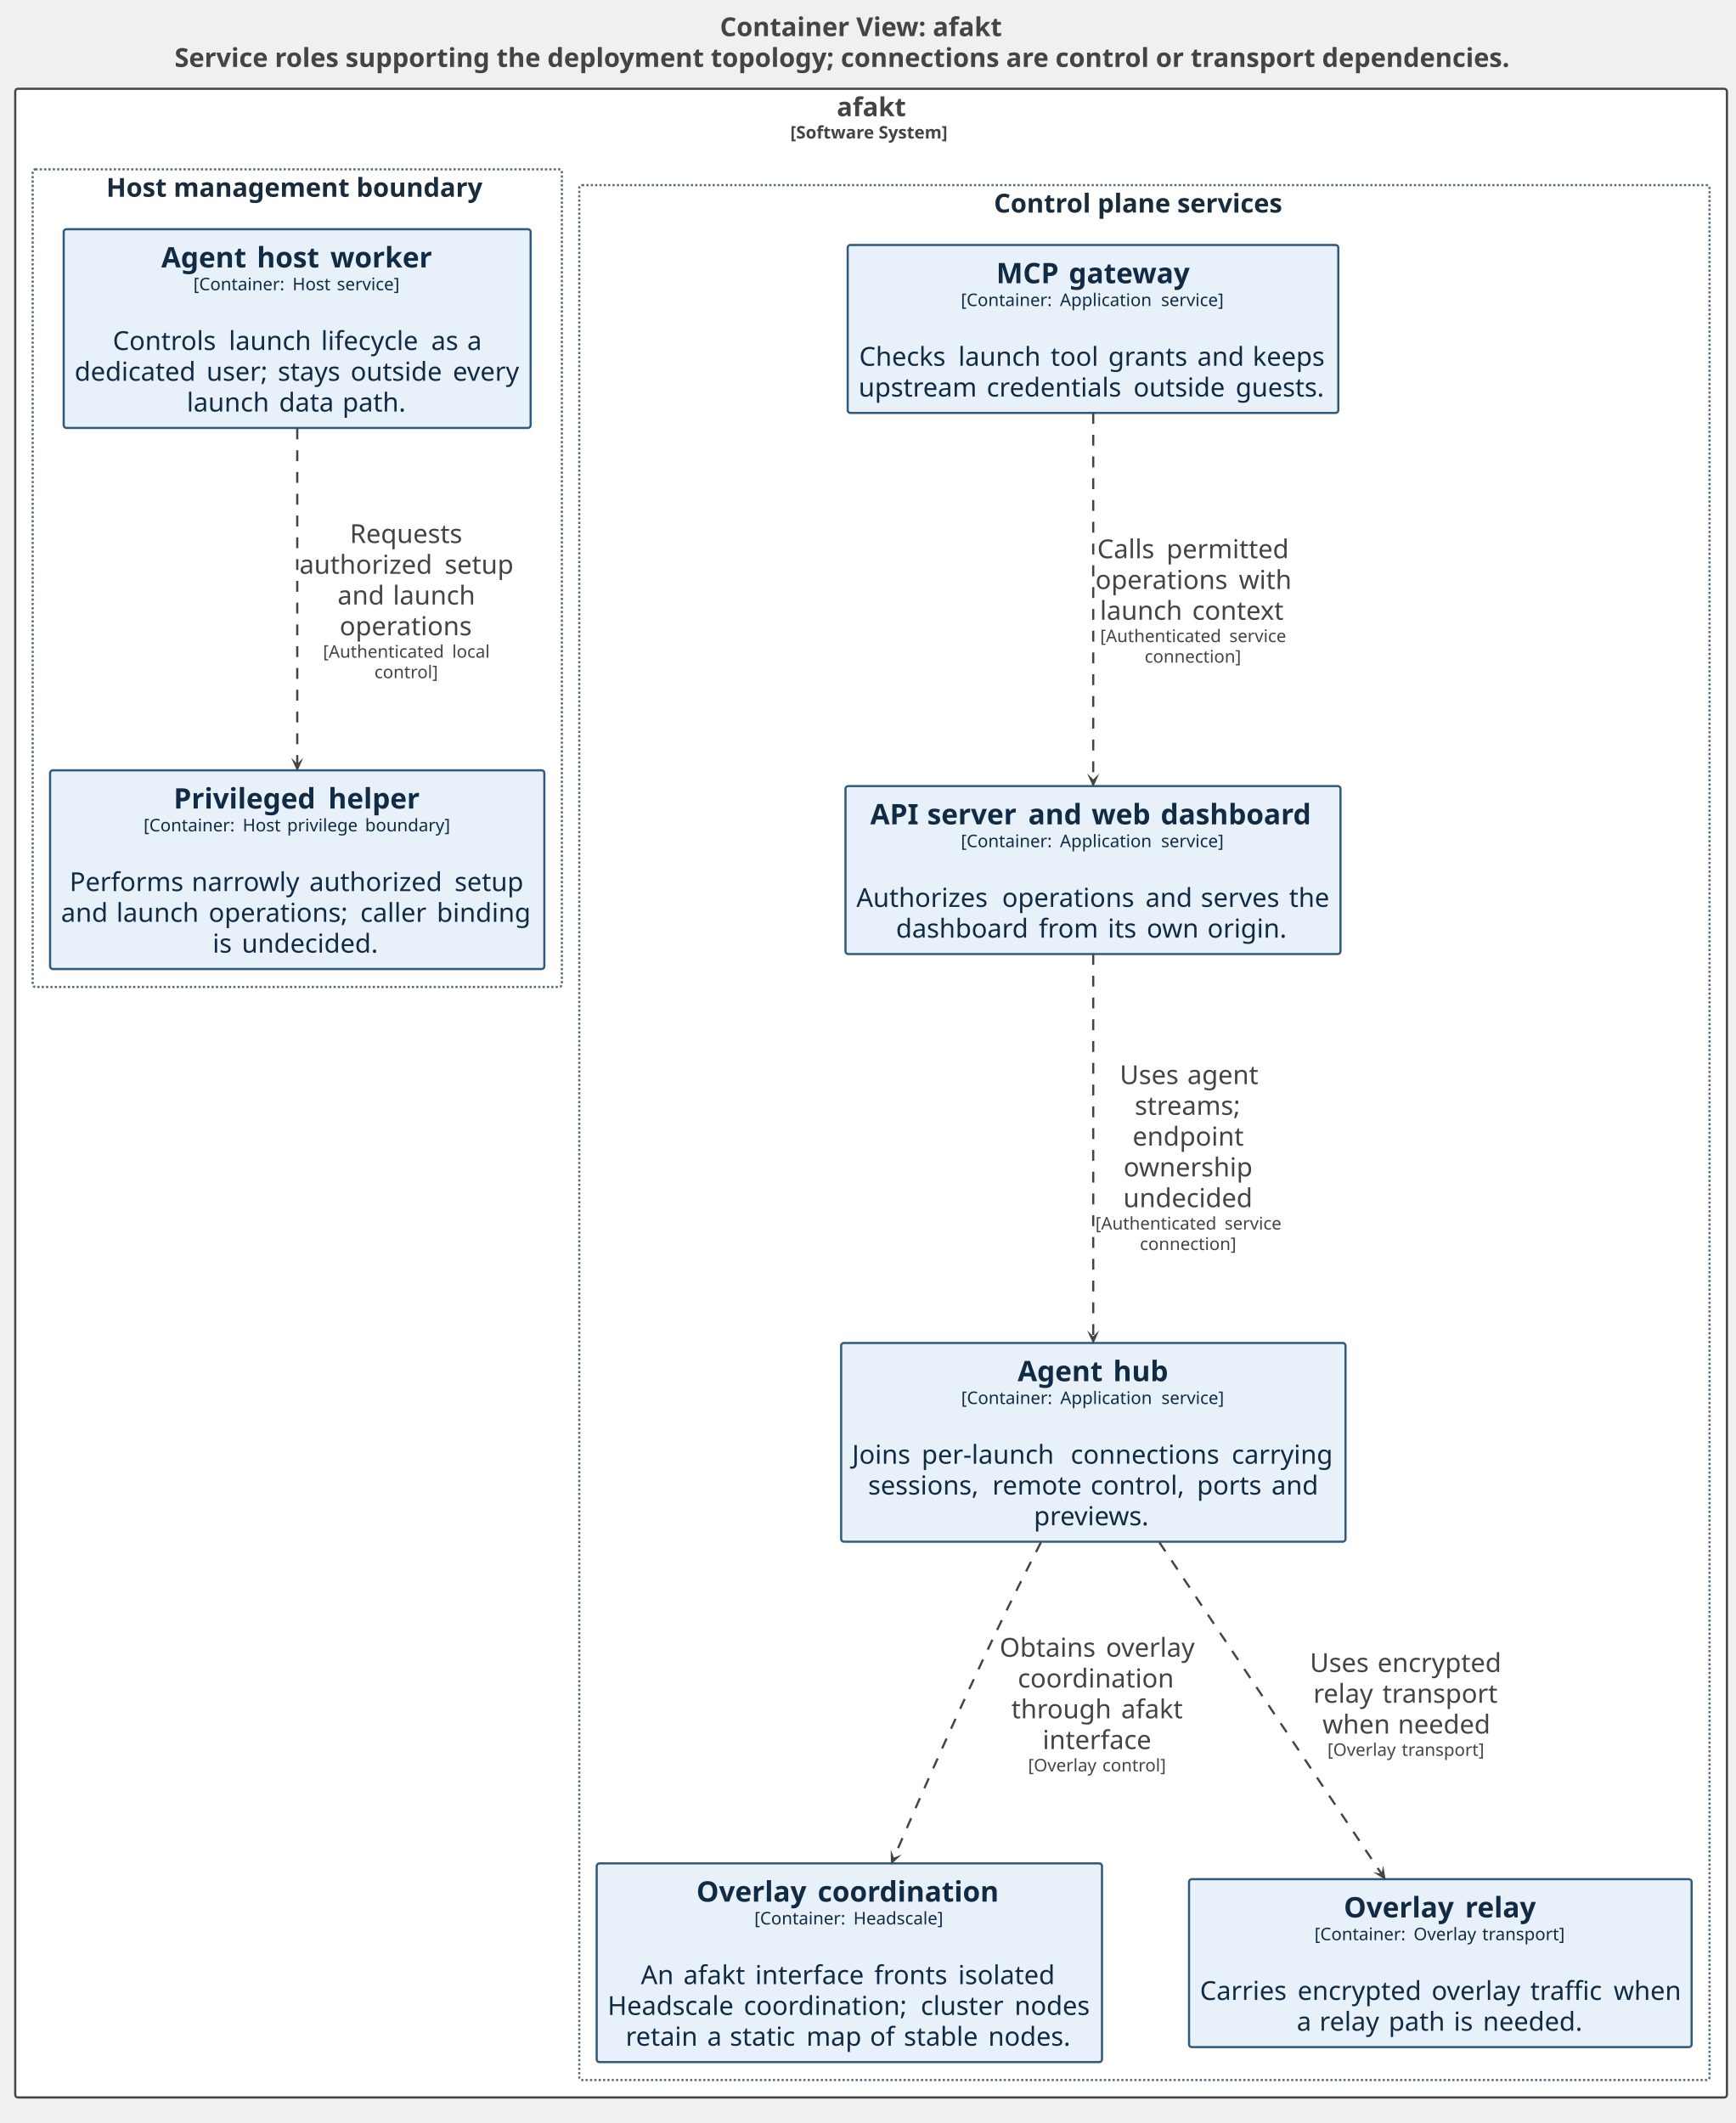
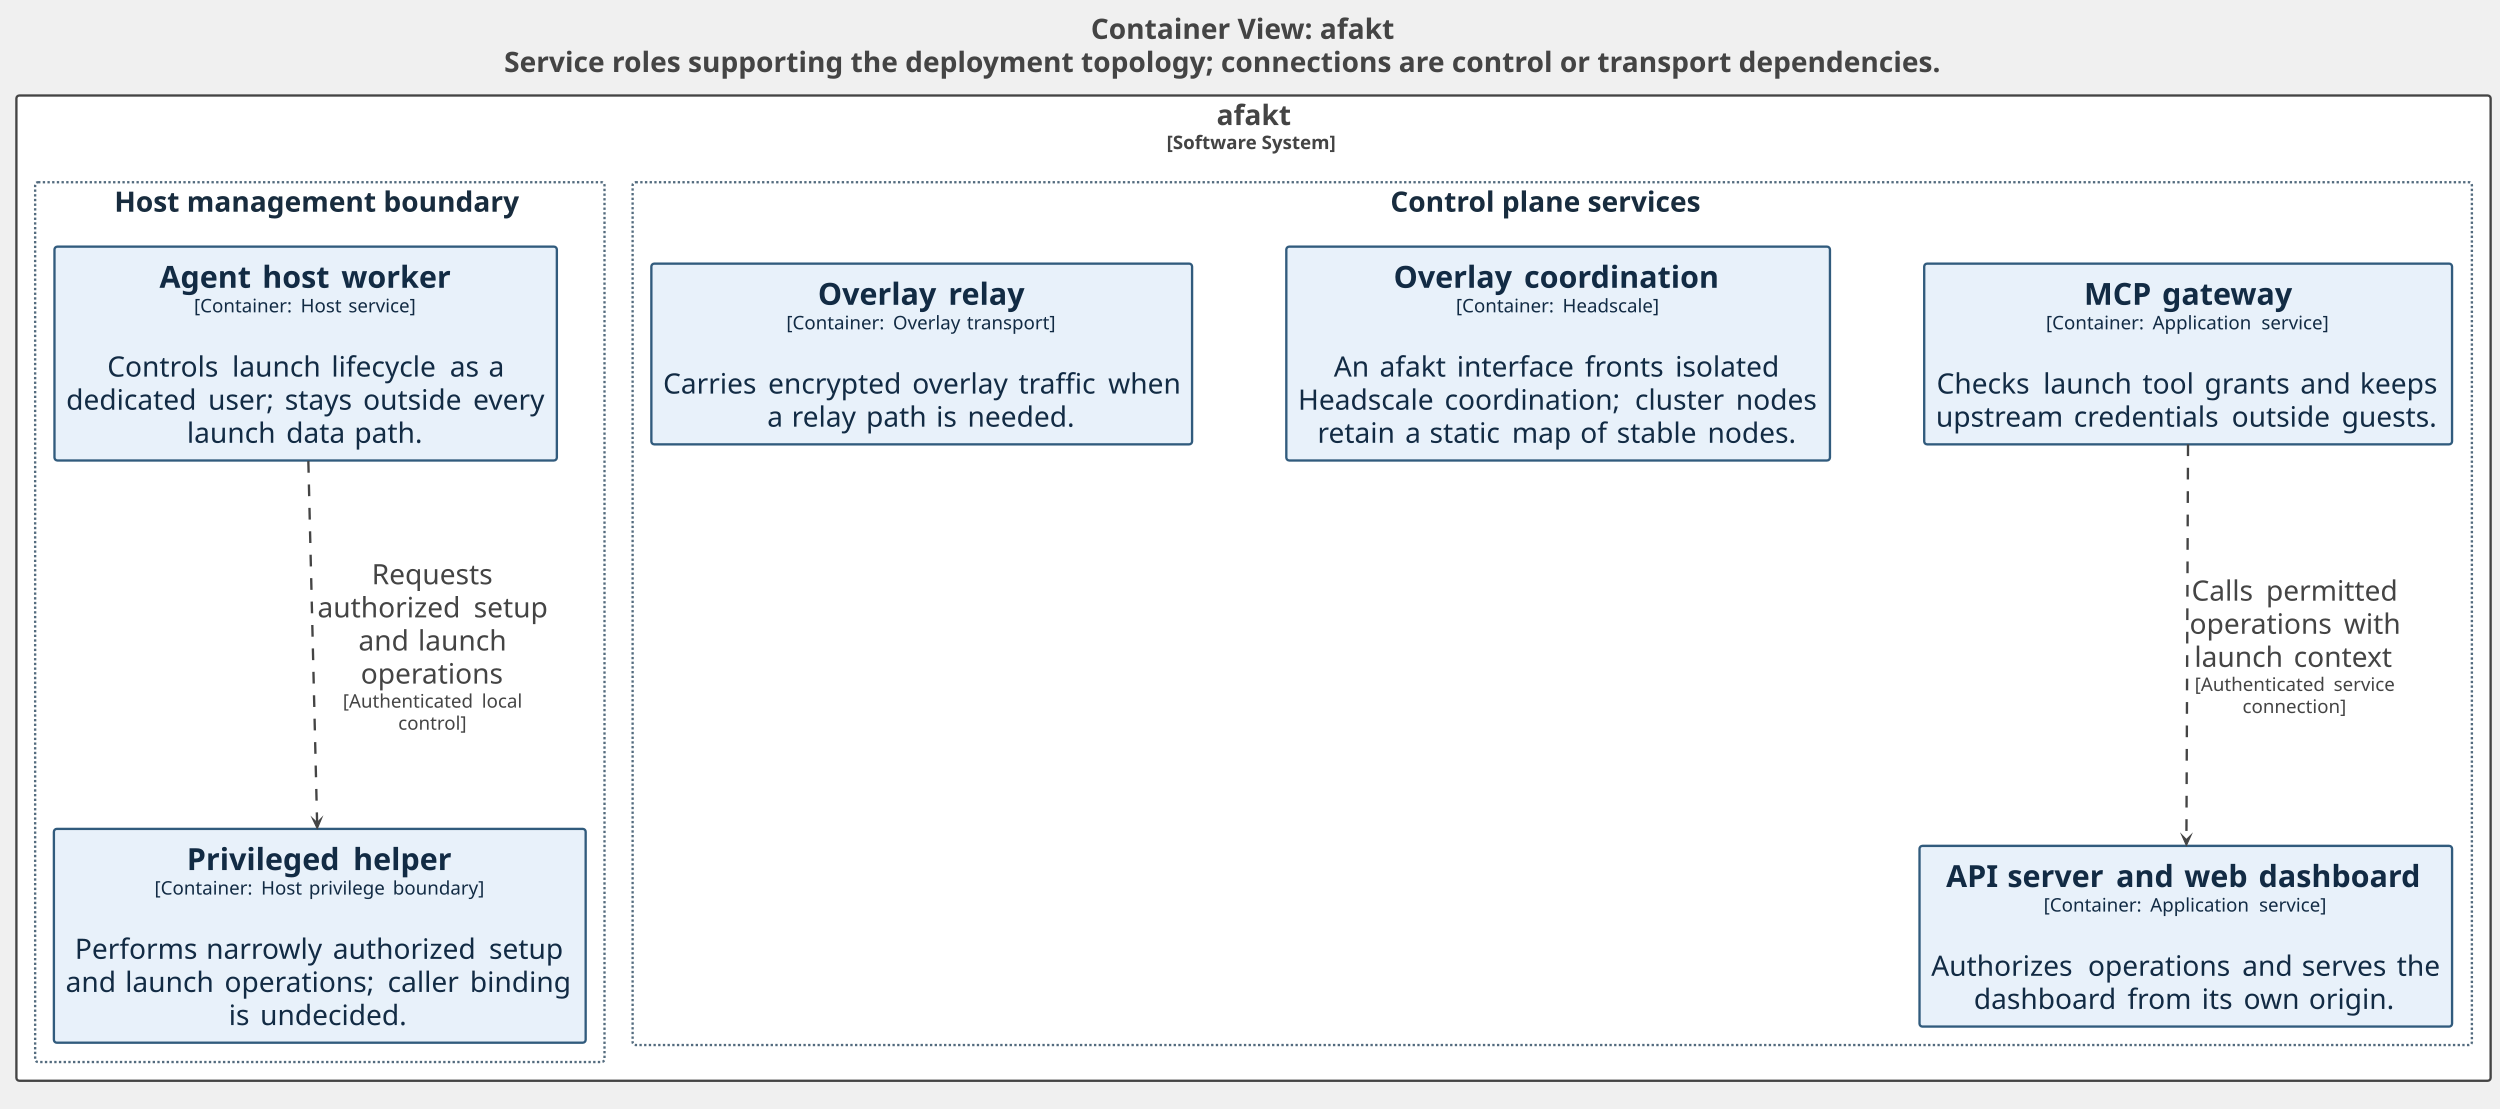
- <svg xmlns="http://www.w3.org/2000/svg" version="1.1" data-diagram-type="DESCRIPTION" style="width:1594px;height:1950px;background:#FFFFFF;" width="1594px" height="1950px" viewBox="0 0 1594 1950" zoomAndPan="magnify" preserveAspectRatio="none" contentStyleType="text/css">
+ <svg xmlns="http://www.w3.org/2000/svg" version="1.1" data-diagram-type="DESCRIPTION" style="width:2134px;height:946px;background:#FFFFFF;" width="2134px" height="946px" viewBox="0 0 2134 946" zoomAndPan="magnify" preserveAspectRatio="none" contentStyleType="text/css">
  <defs />
  <g font-family="sans-serif" lengthAdjust="spacing">
    <g class="title" data-source-line="1">
-       <text x="661.131" y="33.203" fill="#444" font-size="24" textLength="264.738" font-weight="700">Container View: afakt</text>
-       <text x="160.301" y="61.469" fill="#444" font-size="24" textLength="1266.398" font-weight="700">Service roles supporting the deployment topology; connections are control or transport dependencies.</text>
+       <text x="931.131" y="33.203" fill="#444" font-size="24" textLength="264.738" font-weight="700">Container View: afakt</text>
+       <text x="430.301" y="61.469" fill="#444" font-size="24" textLength="1266.398" font-weight="700">Service roles supporting the deployment topology; connections are control or transport dependencies.</text>
    </g>
    <g class="cluster" data-qualified-name="afakt.n.size.16..Software System...size." id="ent0001" data-source-line="75">
-       <rect x="14" y="81.531" width="1572" height="1845" fill="#FFF" style="stroke:#444;stroke-width:2;" rx="2.5" ry="2.5" />
-       <text x="768.459" y="106.734" fill="#444" font-size="24" textLength="63.082" font-weight="700">afakt</text>
-       <text x="725.82" y="127.266" fill="#444" font-size="16" textLength="148.359" font-weight="700">[Software System]</text>
+       <rect x="14" y="81.531" width="2112" height="841" fill="#FFF" style="stroke:#444;stroke-width:2;" rx="2.5" ry="2.5" />
+       <text x="1038.459" y="106.734" fill="#444" font-size="24" textLength="63.082" font-weight="700">afakt</text>
+       <text x="995.82" y="127.266" fill="#444" font-size="16" textLength="148.359" font-weight="700">[Software System]</text>
    </g>
    <g class="cluster" data-qualified-name="afakt.n.size.16..Software System...size..group1" id="ent0002" data-source-line="76">
-       <rect x="532" y="170.031" width="1038" height="1740.5" fill="#FFF" style="stroke:#536B7E;stroke-width:2;stroke-dasharray:2,2;" rx="2.5" ry="2.5" />
-       <text x="912.795" y="195.234" fill="#182C3E" font-size="24" textLength="276.41" font-weight="700">Control plane services</text>
-     </g>
-     <g class="cluster" data-qualified-name="afakt.n.size.16..Software System...size..group2" id="ent0008" data-source-line="84">
+       <rect x="540" y="155.531" width="1570" height="736.5" fill="#FFF" style="stroke:#536B7E;stroke-width:2;stroke-dasharray:2,2;" rx="2.5" ry="2.5" />
+       <text x="1186.795" y="180.734" fill="#182C3E" font-size="24" textLength="276.41" font-weight="700">Control plane services</text>
+     </g>
+     <g class="cluster" data-qualified-name="afakt.n.size.16..Software System...size..group2" id="ent0007" data-source-line="83">
      <rect x="30" y="155.531" width="486" height="751" fill="#FFF" style="stroke:#536B7E;stroke-width:2;stroke-dasharray:2,2;" rx="2.5" ry="2.5" />
      <text x="97.594" y="180.734" fill="#182C3E" font-size="24" textLength="350.813" font-weight="700">Host management boundary</text>
    </g>
-     <g class="entity" data-qualified-name="afakt.n.size.16..Software System...size..group1.afakt.Agenthub" id="ent0003" data-source-line="77">
-       <rect x="772.5" y="1233.531" width="463.203" height="182.527" fill="#E8F1FA" style="stroke:#315B7D;stroke-width:2;" rx="2.5" ry="2.5" />
-       <text x="934.557" y="1268.668" fill="#122B44" font-size="26" textLength="79.143" font-weight="700">Agent</text>
-       <text x="1013.699" y="1268.668" fill="#122B44" font-size="26" font-weight="700"> </text>
-       <text x="1022.269" y="1268.668" fill="#122B44" font-size="26" textLength="51.378" font-weight="700">hub</text>
-       <text x="882.742" y="1289.621" fill="#122B44" font-size="16" textLength="85.93">[Container:</text>
-       <text x="968.672" y="1289.621" fill="#122B44" font-size="16"> </text>
-       <text x="973.734" y="1289.621" fill="#122B44" font-size="16" textLength="87.828">Application</text>
-       <text x="1061.563" y="1289.621" fill="#122B44" font-size="16"> </text>
-       <text x="1066.625" y="1289.621" fill="#122B44" font-size="16" textLength="58.836">service]</text>
-       <text x="1000.305" y="1316.199" fill="#122B44" font-size="24"> </text>
-       <text x="782.5" y="1344.465" fill="#122B44" font-size="24" textLength="56.273">Joins</text>
-       <text x="838.773" y="1344.465" fill="#122B44" font-size="24"> </text>
-       <text x="846.367" y="1344.465" fill="#122B44" font-size="24" textLength="129.352">per-launch</text>
-       <text x="975.719" y="1344.465" fill="#122B44" font-size="24"> </text>
-       <text x="983.313" y="1344.465" fill="#122B44" font-size="24" textLength="140.273">connections</text>
-       <text x="1123.586" y="1344.465" fill="#122B44" font-size="24"> </text>
-       <text x="1131.18" y="1344.465" fill="#122B44" font-size="24" textLength="94.523">carrying</text>
-       <text x="797.266" y="1372.73" fill="#122B44" font-size="24" textLength="106.477">sessions,</text>
-       <text x="903.742" y="1372.73" fill="#122B44" font-size="24"> </text>
-       <text x="911.336" y="1372.73" fill="#122B44" font-size="24" textLength="82.688">remote</text>
-       <text x="994.023" y="1372.73" fill="#122B44" font-size="24"> </text>
-       <text x="1001.617" y="1372.73" fill="#122B44" font-size="24" textLength="90">control,</text>
-       <text x="1091.617" y="1372.73" fill="#122B44" font-size="24"> </text>
-       <text x="1099.211" y="1372.73" fill="#122B44" font-size="24" textLength="60.879">ports</text>
-       <text x="1160.09" y="1372.73" fill="#122B44" font-size="24"> </text>
-       <text x="1167.684" y="1372.73" fill="#122B44" font-size="24" textLength="43.254">and</text>
-       <text x="949.428" y="1400.996" fill="#122B44" font-size="24" textLength="109.348">previews.</text>
-     </g>
-     <g class="entity" data-qualified-name="afakt.n.size.16..Software System...size..group1.afakt.APIserverandwebdashboard" id="ent0004" data-source-line="78">
-       <rect x="776.5" y="722.031" width="454.59" height="154.262" fill="#E8F1FA" style="stroke:#315B7D;stroke-width:2;" rx="2.5" ry="2.5" />
-       <text x="799.216" y="757.168" fill="#122B44" font-size="26" textLength="43.71" font-weight="700">API</text>
-       <text x="842.926" y="757.168" fill="#122B44" font-size="26" font-weight="700"> </text>
-       <text x="851.496" y="757.168" fill="#122B44" font-size="26" textLength="84.233" font-weight="700">server</text>
-       <text x="935.729" y="757.168" fill="#122B44" font-size="26" font-weight="700"> </text>
-       <text x="944.298" y="757.168" fill="#122B44" font-size="26" textLength="49.588" font-weight="700">and</text>
-       <text x="993.886" y="757.168" fill="#122B44" font-size="26" font-weight="700"> </text>
-       <text x="1002.456" y="757.168" fill="#122B44" font-size="26" textLength="54.895" font-weight="700">web</text>
-       <text x="1057.35" y="757.168" fill="#122B44" font-size="26" font-weight="700"> </text>
-       <text x="1065.919" y="757.168" fill="#122B44" font-size="26" textLength="142.454" font-weight="700">dashboard</text>
-       <text x="882.436" y="778.121" fill="#122B44" font-size="16" textLength="85.93">[Container:</text>
-       <text x="968.365" y="778.121" fill="#122B44" font-size="16"> </text>
-       <text x="973.428" y="778.121" fill="#122B44" font-size="16" textLength="87.828">Application</text>
-       <text x="1061.256" y="778.121" fill="#122B44" font-size="16"> </text>
-       <text x="1066.318" y="778.121" fill="#122B44" font-size="16" textLength="58.836">service]</text>
-       <text x="999.998" y="804.699" fill="#122B44" font-size="24"> </text>
-       <text x="786.5" y="832.965" fill="#122B44" font-size="24" textLength="126.188">Authorizes</text>
-       <text x="912.688" y="832.965" fill="#122B44" font-size="24"> </text>
-       <text x="920.281" y="832.965" fill="#122B44" font-size="24" textLength="124.078">operations</text>
-       <text x="1044.359" y="832.965" fill="#122B44" font-size="24"> </text>
-       <text x="1051.953" y="832.965" fill="#122B44" font-size="24" textLength="43.254">and</text>
-       <text x="1095.207" y="832.965" fill="#122B44" font-size="24"> </text>
-       <text x="1102.801" y="832.965" fill="#122B44" font-size="24" textLength="73.453">serves</text>
-       <text x="1176.254" y="832.965" fill="#122B44" font-size="24"> </text>
-       <text x="1183.848" y="832.965" fill="#122B44" font-size="24" textLength="37.242">the</text>
-       <text x="822.869" y="861.23" fill="#122B44" font-size="24" textLength="123.516">dashboard</text>
-       <text x="946.385" y="861.23" fill="#122B44" font-size="24"> </text>
-       <text x="953.979" y="861.23" fill="#122B44" font-size="24" textLength="55.793">from</text>
-       <text x="1009.771" y="861.23" fill="#122B44" font-size="24"> </text>
-       <text x="1017.365" y="861.23" fill="#122B44" font-size="24" textLength="28.148">its</text>
-       <text x="1045.514" y="861.23" fill="#122B44" font-size="24"> </text>
-       <text x="1053.107" y="861.23" fill="#122B44" font-size="24" textLength="48.129">own</text>
-       <text x="1101.236" y="861.23" fill="#122B44" font-size="24"> </text>
-       <text x="1108.83" y="861.23" fill="#122B44" font-size="24" textLength="75.891">origin.</text>
-     </g>
-     <g class="entity" data-qualified-name="afakt.n.size.16..Software System...size..group1.afakt.MCPgateway" id="ent0005" data-source-line="79">
-       <rect x="778.5" y="225.031" width="450.57" height="154.262" fill="#E8F1FA" style="stroke:#315B7D;stroke-width:2;" rx="2.5" ry="2.5" />
-       <text x="914.924" y="260.168" fill="#122B44" font-size="26" textLength="58.068" font-weight="700">MCP</text>
-       <text x="972.993" y="260.168" fill="#122B44" font-size="26" font-weight="700"> </text>
-       <text x="981.562" y="260.168" fill="#122B44" font-size="26" textLength="111.084" font-weight="700">gateway</text>
-       <text x="882.426" y="281.121" fill="#122B44" font-size="16" textLength="85.93">[Container:</text>
-       <text x="968.355" y="281.121" fill="#122B44" font-size="16"> </text>
-       <text x="973.418" y="281.121" fill="#122B44" font-size="16" textLength="87.828">Application</text>
-       <text x="1061.246" y="281.121" fill="#122B44" font-size="16"> </text>
-       <text x="1066.309" y="281.121" fill="#122B44" font-size="16" textLength="58.836">service]</text>
-       <text x="999.988" y="307.699" fill="#122B44" font-size="24"> </text>
-       <text x="789.051" y="335.965" fill="#122B44" font-size="24" textLength="83.426">Checks</text>
-       <text x="872.477" y="335.965" fill="#122B44" font-size="24"> </text>
-       <text x="880.07" y="335.965" fill="#122B44" font-size="24" textLength="77.168">launch</text>
-       <text x="957.238" y="335.965" fill="#122B44" font-size="24"> </text>
-       <text x="964.832" y="335.965" fill="#122B44" font-size="24" textLength="45.398">tool</text>
-       <text x="1010.23" y="335.965" fill="#122B44" font-size="24"> </text>
-       <text x="1017.824" y="335.965" fill="#122B44" font-size="24" textLength="74.145">grants</text>
-       <text x="1091.969" y="335.965" fill="#122B44" font-size="24"> </text>
-       <text x="1099.563" y="335.965" fill="#122B44" font-size="24" textLength="43.254">and</text>
-       <text x="1142.816" y="335.965" fill="#122B44" font-size="24"> </text>
-       <text x="1150.41" y="335.965" fill="#122B44" font-size="24" textLength="68.109">keeps</text>
-       <text x="788.5" y="364.23" fill="#122B44" font-size="24" textLength="110.063">upstream</text>
-       <text x="898.563" y="364.23" fill="#122B44" font-size="24"> </text>
-       <text x="906.156" y="364.23" fill="#122B44" font-size="24" textLength="127.195">credentials</text>
-       <text x="1033.352" y="364.23" fill="#122B44" font-size="24"> </text>
-       <text x="1040.945" y="364.23" fill="#122B44" font-size="24" textLength="86.262">outside</text>
-       <text x="1127.207" y="364.23" fill="#122B44" font-size="24"> </text>
-       <text x="1134.801" y="364.23" fill="#122B44" font-size="24" textLength="84.27">guests.</text>
-     </g>
-     <g class="entity" data-qualified-name="afakt.n.size.16..Software System...size..group1.afakt.Overlaycoordination" id="ent0006" data-source-line="80">
-       <rect x="548" y="1711.531" width="464.047" height="182.527" fill="#E8F1FA" style="stroke:#315B7D;stroke-width:2;" rx="2.5" ry="2.5" />
-       <text x="639.556" y="1746.668" fill="#122B44" font-size="26" textLength="102.781" font-weight="700">Overlay</text>
-       <text x="742.337" y="1746.668" fill="#122B44" font-size="26" font-weight="700"> </text>
-       <text x="750.907" y="1746.668" fill="#122B44" font-size="26" textLength="169.584" font-weight="700">coordination</text>
-       <text x="692.773" y="1767.621" fill="#122B44" font-size="16" textLength="85.93">[Container:</text>
-       <text x="778.703" y="1767.621" fill="#122B44" font-size="16"> </text>
-       <text x="783.766" y="1767.621" fill="#122B44" font-size="16" textLength="83.508">Headscale]</text>
-       <text x="776.227" y="1794.199" fill="#122B44" font-size="24"> </text>
-       <text x="588.545" y="1822.465" fill="#122B44" font-size="24" textLength="31.453">An</text>
-       <text x="619.998" y="1822.465" fill="#122B44" font-size="24"> </text>
-       <text x="627.592" y="1822.465" fill="#122B44" font-size="24" textLength="58.336">afakt</text>
-       <text x="685.928" y="1822.465" fill="#122B44" font-size="24"> </text>
-       <text x="693.521" y="1822.465" fill="#122B44" font-size="24" textLength="101.742">interface</text>
-       <text x="795.264" y="1822.465" fill="#122B44" font-size="24"> </text>
-       <text x="802.857" y="1822.465" fill="#122B44" font-size="24" textLength="69.492">fronts</text>
-       <text x="872.35" y="1822.465" fill="#122B44" font-size="24"> </text>
-       <text x="879.943" y="1822.465" fill="#122B44" font-size="24" textLength="91.559">isolated</text>
-       <text x="558" y="1850.73" fill="#122B44" font-size="24" textLength="117.457">Headscale</text>
-       <text x="675.457" y="1850.73" fill="#122B44" font-size="24"> </text>
-       <text x="683.051" y="1850.73" fill="#122B44" font-size="24" textLength="154.934">coordination;</text>
-       <text x="837.984" y="1850.73" fill="#122B44" font-size="24"> </text>
-       <text x="845.578" y="1850.73" fill="#122B44" font-size="24" textLength="78.527">cluster</text>
-       <text x="924.105" y="1850.73" fill="#122B44" font-size="24"> </text>
-       <text x="931.699" y="1850.73" fill="#122B44" font-size="24" textLength="70.348">nodes</text>
-       <text x="574.576" y="1878.996" fill="#122B44" font-size="24" textLength="67.254">retain</text>
-       <text x="641.83" y="1878.996" fill="#122B44" font-size="24"> </text>
-       <text x="649.424" y="1878.996" fill="#122B44" font-size="24">a</text>
-       <text x="662.678" y="1878.996" fill="#122B44" font-size="24"> </text>
-       <text x="670.271" y="1878.996" fill="#122B44" font-size="24" textLength="62.672">static</text>
-       <text x="732.943" y="1878.996" fill="#122B44" font-size="24"> </text>
-       <text x="740.537" y="1878.996" fill="#122B44" font-size="24" textLength="50.766">map</text>
-       <text x="791.303" y="1878.996" fill="#122B44" font-size="24"> </text>
-       <text x="798.896" y="1878.996" fill="#122B44" font-size="24" textLength="23.566">of</text>
-       <text x="822.463" y="1878.996" fill="#122B44" font-size="24"> </text>
-       <text x="830.057" y="1878.996" fill="#122B44" font-size="24" textLength="69.879">stable</text>
-       <text x="899.936" y="1878.996" fill="#122B44" font-size="24"> </text>
-       <text x="907.529" y="1878.996" fill="#122B44" font-size="24" textLength="77.941">nodes.</text>
-     </g>
-     <g class="entity" data-qualified-name="afakt.n.size.16..Software System...size..group1.afakt.Overlayrelay" id="ent0007" data-source-line="81">
-       <rect x="1092" y="1726.031" width="461.563" height="154.262" fill="#E8F1FA" style="stroke:#315B7D;stroke-width:2;" rx="2.5" ry="2.5" />
-       <text x="1234.13" y="1761.168" fill="#122B44" font-size="26" textLength="102.781" font-weight="700">Overlay</text>
-       <text x="1336.911" y="1761.168" fill="#122B44" font-size="26" font-weight="700"> </text>
-       <text x="1345.48" y="1761.168" fill="#122B44" font-size="26" textLength="65.952" font-weight="700">relay</text>
-       <text x="1207.215" y="1782.121" fill="#122B44" font-size="16" textLength="85.93">[Container:</text>
-       <text x="1293.145" y="1782.121" fill="#122B44" font-size="16"> </text>
-       <text x="1298.207" y="1782.121" fill="#122B44" font-size="16" textLength="57.992">Overlay</text>
-       <text x="1356.199" y="1782.121" fill="#122B44" font-size="16"> </text>
-       <text x="1361.262" y="1782.121" fill="#122B44" font-size="16" textLength="77.086">transport]</text>
-       <text x="1318.984" y="1808.699" fill="#122B44" font-size="24"> </text>
-       <text x="1102" y="1836.965" fill="#122B44" font-size="24" textLength="82.043">Carries</text>
-       <text x="1184.043" y="1836.965" fill="#122B44" font-size="24"> </text>
-       <text x="1191.637" y="1836.965" fill="#122B44" font-size="24" textLength="115.477">encrypted</text>
-       <text x="1307.113" y="1836.965" fill="#122B44" font-size="24"> </text>
-       <text x="1314.707" y="1836.965" fill="#122B44" font-size="24" textLength="83.086">overlay</text>
-       <text x="1397.793" y="1836.965" fill="#122B44" font-size="24"> </text>
-       <text x="1405.387" y="1836.965" fill="#122B44" font-size="24" textLength="68.93">traffic</text>
-       <text x="1474.316" y="1836.965" fill="#122B44" font-size="24"> </text>
-       <text x="1481.91" y="1836.965" fill="#122B44" font-size="24" textLength="61.652">when</text>
-       <text x="1190.898" y="1865.23" fill="#122B44" font-size="24">a</text>
-       <text x="1204.152" y="1865.23" fill="#122B44" font-size="24"> </text>
-       <text x="1211.746" y="1865.23" fill="#122B44" font-size="24" textLength="55.922">relay</text>
-       <text x="1267.668" y="1865.23" fill="#122B44" font-size="24"> </text>
-       <text x="1275.262" y="1865.23" fill="#122B44" font-size="24" textLength="52.23">path</text>
-       <text x="1327.492" y="1865.23" fill="#122B44" font-size="24"> </text>
-       <text x="1335.086" y="1865.23" fill="#122B44" font-size="24" textLength="19.172">is</text>
-       <text x="1354.258" y="1865.23" fill="#122B44" font-size="24"> </text>
-       <text x="1361.852" y="1865.23" fill="#122B44" font-size="24" textLength="92.813">needed.</text>
-     </g>
-     <g class="entity" data-qualified-name="afakt.n.size.16..Software System...size..group2.afakt.Agenthostworker" id="ent0009" data-source-line="85">
-       <rect x="58.5" y="210.531" width="428.832" height="182.527" fill="#E8F1FA" style="stroke:#315B7D;stroke-width:2;" rx="2.5" ry="2.5" />
-       <text x="148.134" y="245.668" fill="#122B44" font-size="26" textLength="79.143" font-weight="700">Agent</text>
-       <text x="227.276" y="245.668" fill="#122B44" font-size="26" font-weight="700"> </text>
-       <text x="235.846" y="245.668" fill="#122B44" font-size="26" textLength="58.919" font-weight="700">host</text>
-       <text x="294.765" y="245.668" fill="#122B44" font-size="26" font-weight="700"> </text>
-       <text x="303.334" y="245.668" fill="#122B44" font-size="26" textLength="94.364" font-weight="700">worker</text>
-       <text x="177.607" y="266.621" fill="#122B44" font-size="16" textLength="85.93">[Container:</text>
-       <text x="263.537" y="266.621" fill="#122B44" font-size="16"> </text>
-       <text x="268.6" y="266.621" fill="#122B44" font-size="16" textLength="35.727">Host</text>
-       <text x="304.326" y="266.621" fill="#122B44" font-size="16"> </text>
-       <text x="309.389" y="266.621" fill="#122B44" font-size="16" textLength="58.836">service]</text>
-       <text x="269.119" y="293.199" fill="#122B44" font-size="24"> </text>
-       <text x="103.545" y="321.465" fill="#122B44" font-size="24" textLength="98.953">Controls</text>
-       <text x="202.498" y="321.465" fill="#122B44" font-size="24"> </text>
-       <text x="210.092" y="321.465" fill="#122B44" font-size="24" textLength="77.168">launch</text>
-       <text x="287.26" y="321.465" fill="#122B44" font-size="24"> </text>
-       <text x="294.854" y="321.465" fill="#122B44" font-size="24" textLength="93.504">lifecycle</text>
-       <text x="388.357" y="321.465" fill="#122B44" font-size="24"> </text>
-       <text x="395.951" y="321.465" fill="#122B44" font-size="24" textLength="25.488">as</text>
-       <text x="421.439" y="321.465" fill="#122B44" font-size="24"> </text>
-       <text x="429.033" y="321.465" fill="#122B44" font-size="24">a</text>
-       <text x="68.5" y="349.73" fill="#122B44" font-size="24" textLength="113.52">dedicated</text>
-       <text x="182.02" y="349.73" fill="#122B44" font-size="24"> </text>
-       <text x="189.613" y="349.73" fill="#122B44" font-size="24" textLength="57.914">user;</text>
-       <text x="247.527" y="349.73" fill="#122B44" font-size="24"> </text>
-       <text x="255.121" y="349.73" fill="#122B44" font-size="24" textLength="59.238">stays</text>
-       <text x="314.359" y="349.73" fill="#122B44" font-size="24"> </text>
-       <text x="321.953" y="349.73" fill="#122B44" font-size="24" textLength="86.262">outside</text>
-       <text x="408.215" y="349.73" fill="#122B44" font-size="24"> </text>
-       <text x="415.809" y="349.73" fill="#122B44" font-size="24" textLength="61.523">every</text>
-       <text x="171.531" y="377.996" fill="#122B44" font-size="24" textLength="77.168">launch</text>
-       <text x="248.699" y="377.996" fill="#122B44" font-size="24"> </text>
-       <text x="256.293" y="377.996" fill="#122B44" font-size="24" textLength="50.59">data</text>
-       <text x="306.883" y="377.996" fill="#122B44" font-size="24"> </text>
-       <text x="314.477" y="377.996" fill="#122B44" font-size="24" textLength="59.824">path.</text>
-     </g>
-     <g class="entity" data-qualified-name="afakt.n.size.16..Software System...size..group2.afakt.Privilegedhelper" id="ent0010" data-source-line="86">
+     <g class="entity" data-qualified-name="afakt.n.size.16..Software System...size..group1.afakt.APIserverandwebdashboard" id="ent0003" data-source-line="77">
+       <rect x="1638.5" y="722.031" width="454.59" height="154.262" fill="#E8F1FA" style="stroke:#315B7D;stroke-width:2;" rx="2.5" ry="2.5" />
+       <text x="1661.216" y="757.168" fill="#122B44" font-size="26" textLength="43.71" font-weight="700">API</text>
+       <text x="1704.926" y="757.168" fill="#122B44" font-size="26" font-weight="700"> </text>
+       <text x="1713.496" y="757.168" fill="#122B44" font-size="26" textLength="84.233" font-weight="700">server</text>
+       <text x="1797.729" y="757.168" fill="#122B44" font-size="26" font-weight="700"> </text>
+       <text x="1806.298" y="757.168" fill="#122B44" font-size="26" textLength="49.588" font-weight="700">and</text>
+       <text x="1855.886" y="757.168" fill="#122B44" font-size="26" font-weight="700"> </text>
+       <text x="1864.456" y="757.168" fill="#122B44" font-size="26" textLength="54.895" font-weight="700">web</text>
+       <text x="1919.35" y="757.168" fill="#122B44" font-size="26" font-weight="700"> </text>
+       <text x="1927.919" y="757.168" fill="#122B44" font-size="26" textLength="142.454" font-weight="700">dashboard</text>
+       <text x="1744.436" y="778.121" fill="#122B44" font-size="16" textLength="85.93">[Container:</text>
+       <text x="1830.365" y="778.121" fill="#122B44" font-size="16"> </text>
+       <text x="1835.428" y="778.121" fill="#122B44" font-size="16" textLength="87.828">Application</text>
+       <text x="1923.256" y="778.121" fill="#122B44" font-size="16"> </text>
+       <text x="1928.318" y="778.121" fill="#122B44" font-size="16" textLength="58.836">service]</text>
+       <text x="1861.998" y="804.699" fill="#122B44" font-size="24"> </text>
+       <text x="1648.5" y="832.965" fill="#122B44" font-size="24" textLength="126.188">Authorizes</text>
+       <text x="1774.688" y="832.965" fill="#122B44" font-size="24"> </text>
+       <text x="1782.281" y="832.965" fill="#122B44" font-size="24" textLength="124.078">operations</text>
+       <text x="1906.359" y="832.965" fill="#122B44" font-size="24"> </text>
+       <text x="1913.953" y="832.965" fill="#122B44" font-size="24" textLength="43.254">and</text>
+       <text x="1957.207" y="832.965" fill="#122B44" font-size="24"> </text>
+       <text x="1964.801" y="832.965" fill="#122B44" font-size="24" textLength="73.453">serves</text>
+       <text x="2038.254" y="832.965" fill="#122B44" font-size="24"> </text>
+       <text x="2045.848" y="832.965" fill="#122B44" font-size="24" textLength="37.242">the</text>
+       <text x="1684.869" y="861.23" fill="#122B44" font-size="24" textLength="123.516">dashboard</text>
+       <text x="1808.385" y="861.23" fill="#122B44" font-size="24"> </text>
+       <text x="1815.979" y="861.23" fill="#122B44" font-size="24" textLength="55.793">from</text>
+       <text x="1871.771" y="861.23" fill="#122B44" font-size="24"> </text>
+       <text x="1879.365" y="861.23" fill="#122B44" font-size="24" textLength="28.148">its</text>
+       <text x="1907.514" y="861.23" fill="#122B44" font-size="24"> </text>
+       <text x="1915.107" y="861.23" fill="#122B44" font-size="24" textLength="48.129">own</text>
+       <text x="1963.236" y="861.23" fill="#122B44" font-size="24"> </text>
+       <text x="1970.83" y="861.23" fill="#122B44" font-size="24" textLength="75.891">origin.</text>
+     </g>
+     <g class="entity" data-qualified-name="afakt.n.size.16..Software System...size..group1.afakt.MCPgateway" id="ent0004" data-source-line="78">
+       <rect x="1642.5" y="225.031" width="450.57" height="154.262" fill="#E8F1FA" style="stroke:#315B7D;stroke-width:2;" rx="2.5" ry="2.5" />
+       <text x="1778.924" y="260.168" fill="#122B44" font-size="26" textLength="58.068" font-weight="700">MCP</text>
+       <text x="1836.993" y="260.168" fill="#122B44" font-size="26" font-weight="700"> </text>
+       <text x="1845.562" y="260.168" fill="#122B44" font-size="26" textLength="111.084" font-weight="700">gateway</text>
+       <text x="1746.426" y="281.121" fill="#122B44" font-size="16" textLength="85.93">[Container:</text>
+       <text x="1832.355" y="281.121" fill="#122B44" font-size="16"> </text>
+       <text x="1837.418" y="281.121" fill="#122B44" font-size="16" textLength="87.828">Application</text>
+       <text x="1925.246" y="281.121" fill="#122B44" font-size="16"> </text>
+       <text x="1930.309" y="281.121" fill="#122B44" font-size="16" textLength="58.836">service]</text>
+       <text x="1863.988" y="307.699" fill="#122B44" font-size="24"> </text>
+       <text x="1653.051" y="335.965" fill="#122B44" font-size="24" textLength="83.426">Checks</text>
+       <text x="1736.477" y="335.965" fill="#122B44" font-size="24"> </text>
+       <text x="1744.07" y="335.965" fill="#122B44" font-size="24" textLength="77.168">launch</text>
+       <text x="1821.238" y="335.965" fill="#122B44" font-size="24"> </text>
+       <text x="1828.832" y="335.965" fill="#122B44" font-size="24" textLength="45.398">tool</text>
+       <text x="1874.23" y="335.965" fill="#122B44" font-size="24"> </text>
+       <text x="1881.824" y="335.965" fill="#122B44" font-size="24" textLength="74.145">grants</text>
+       <text x="1955.969" y="335.965" fill="#122B44" font-size="24"> </text>
+       <text x="1963.563" y="335.965" fill="#122B44" font-size="24" textLength="43.254">and</text>
+       <text x="2006.816" y="335.965" fill="#122B44" font-size="24"> </text>
+       <text x="2014.41" y="335.965" fill="#122B44" font-size="24" textLength="68.109">keeps</text>
+       <text x="1652.5" y="364.23" fill="#122B44" font-size="24" textLength="110.063">upstream</text>
+       <text x="1762.563" y="364.23" fill="#122B44" font-size="24"> </text>
+       <text x="1770.156" y="364.23" fill="#122B44" font-size="24" textLength="127.195">credentials</text>
+       <text x="1897.352" y="364.23" fill="#122B44" font-size="24"> </text>
+       <text x="1904.945" y="364.23" fill="#122B44" font-size="24" textLength="86.262">outside</text>
+       <text x="1991.207" y="364.23" fill="#122B44" font-size="24"> </text>
+       <text x="1998.801" y="364.23" fill="#122B44" font-size="24" textLength="84.27">guests.</text>
+     </g>
+     <g class="entity" data-qualified-name="afakt.n.size.16..Software System...size..group1.afakt.Overlaycoordination" id="ent0005" data-source-line="79">
+       <rect x="1098" y="210.531" width="464.047" height="182.527" fill="#E8F1FA" style="stroke:#315B7D;stroke-width:2;" rx="2.5" ry="2.5" />
+       <text x="1189.556" y="245.668" fill="#122B44" font-size="26" textLength="102.781" font-weight="700">Overlay</text>
+       <text x="1292.337" y="245.668" fill="#122B44" font-size="26" font-weight="700"> </text>
+       <text x="1300.907" y="245.668" fill="#122B44" font-size="26" textLength="169.584" font-weight="700">coordination</text>
+       <text x="1242.773" y="266.621" fill="#122B44" font-size="16" textLength="85.93">[Container:</text>
+       <text x="1328.703" y="266.621" fill="#122B44" font-size="16"> </text>
+       <text x="1333.766" y="266.621" fill="#122B44" font-size="16" textLength="83.508">Headscale]</text>
+       <text x="1326.227" y="293.199" fill="#122B44" font-size="24"> </text>
+       <text x="1138.545" y="321.465" fill="#122B44" font-size="24" textLength="31.453">An</text>
+       <text x="1169.998" y="321.465" fill="#122B44" font-size="24"> </text>
+       <text x="1177.592" y="321.465" fill="#122B44" font-size="24" textLength="58.336">afakt</text>
+       <text x="1235.928" y="321.465" fill="#122B44" font-size="24"> </text>
+       <text x="1243.521" y="321.465" fill="#122B44" font-size="24" textLength="101.742">interface</text>
+       <text x="1345.264" y="321.465" fill="#122B44" font-size="24"> </text>
+       <text x="1352.857" y="321.465" fill="#122B44" font-size="24" textLength="69.492">fronts</text>
+       <text x="1422.35" y="321.465" fill="#122B44" font-size="24"> </text>
+       <text x="1429.943" y="321.465" fill="#122B44" font-size="24" textLength="91.559">isolated</text>
+       <text x="1108" y="349.73" fill="#122B44" font-size="24" textLength="117.457">Headscale</text>
+       <text x="1225.457" y="349.73" fill="#122B44" font-size="24"> </text>
+       <text x="1233.051" y="349.73" fill="#122B44" font-size="24" textLength="154.934">coordination;</text>
+       <text x="1387.984" y="349.73" fill="#122B44" font-size="24"> </text>
+       <text x="1395.578" y="349.73" fill="#122B44" font-size="24" textLength="78.527">cluster</text>
+       <text x="1474.105" y="349.73" fill="#122B44" font-size="24"> </text>
+       <text x="1481.699" y="349.73" fill="#122B44" font-size="24" textLength="70.348">nodes</text>
+       <text x="1124.576" y="377.996" fill="#122B44" font-size="24" textLength="67.254">retain</text>
+       <text x="1191.83" y="377.996" fill="#122B44" font-size="24"> </text>
+       <text x="1199.424" y="377.996" fill="#122B44" font-size="24">a</text>
+       <text x="1212.678" y="377.996" fill="#122B44" font-size="24"> </text>
+       <text x="1220.271" y="377.996" fill="#122B44" font-size="24" textLength="62.672">static</text>
+       <text x="1282.943" y="377.996" fill="#122B44" font-size="24"> </text>
+       <text x="1290.537" y="377.996" fill="#122B44" font-size="24" textLength="50.766">map</text>
+       <text x="1341.303" y="377.996" fill="#122B44" font-size="24"> </text>
+       <text x="1348.896" y="377.996" fill="#122B44" font-size="24" textLength="23.566">of</text>
+       <text x="1372.463" y="377.996" fill="#122B44" font-size="24"> </text>
+       <text x="1380.057" y="377.996" fill="#122B44" font-size="24" textLength="69.879">stable</text>
+       <text x="1449.936" y="377.996" fill="#122B44" font-size="24"> </text>
+       <text x="1457.529" y="377.996" fill="#122B44" font-size="24" textLength="77.941">nodes.</text>
+     </g>
+     <g class="entity" data-qualified-name="afakt.n.size.16..Software System...size..group1.afakt.Overlayrelay" id="ent0006" data-source-line="80">
+       <rect x="556" y="225.031" width="461.563" height="154.262" fill="#E8F1FA" style="stroke:#315B7D;stroke-width:2;" rx="2.5" ry="2.5" />
+       <text x="698.13" y="260.168" fill="#122B44" font-size="26" textLength="102.781" font-weight="700">Overlay</text>
+       <text x="800.911" y="260.168" fill="#122B44" font-size="26" font-weight="700"> </text>
+       <text x="809.48" y="260.168" fill="#122B44" font-size="26" textLength="65.952" font-weight="700">relay</text>
+       <text x="671.215" y="281.121" fill="#122B44" font-size="16" textLength="85.93">[Container:</text>
+       <text x="757.145" y="281.121" fill="#122B44" font-size="16"> </text>
+       <text x="762.207" y="281.121" fill="#122B44" font-size="16" textLength="57.992">Overlay</text>
+       <text x="820.199" y="281.121" fill="#122B44" font-size="16"> </text>
+       <text x="825.262" y="281.121" fill="#122B44" font-size="16" textLength="77.086">transport]</text>
+       <text x="782.984" y="307.699" fill="#122B44" font-size="24"> </text>
+       <text x="566" y="335.965" fill="#122B44" font-size="24" textLength="82.043">Carries</text>
+       <text x="648.043" y="335.965" fill="#122B44" font-size="24"> </text>
+       <text x="655.637" y="335.965" fill="#122B44" font-size="24" textLength="115.477">encrypted</text>
+       <text x="771.113" y="335.965" fill="#122B44" font-size="24"> </text>
+       <text x="778.707" y="335.965" fill="#122B44" font-size="24" textLength="83.086">overlay</text>
+       <text x="861.793" y="335.965" fill="#122B44" font-size="24"> </text>
+       <text x="869.387" y="335.965" fill="#122B44" font-size="24" textLength="68.93">traffic</text>
+       <text x="938.316" y="335.965" fill="#122B44" font-size="24"> </text>
+       <text x="945.91" y="335.965" fill="#122B44" font-size="24" textLength="61.652">when</text>
+       <text x="654.898" y="364.23" fill="#122B44" font-size="24">a</text>
+       <text x="668.152" y="364.23" fill="#122B44" font-size="24"> </text>
+       <text x="675.746" y="364.23" fill="#122B44" font-size="24" textLength="55.922">relay</text>
+       <text x="731.668" y="364.23" fill="#122B44" font-size="24"> </text>
+       <text x="739.262" y="364.23" fill="#122B44" font-size="24" textLength="52.23">path</text>
+       <text x="791.492" y="364.23" fill="#122B44" font-size="24"> </text>
+       <text x="799.086" y="364.23" fill="#122B44" font-size="24" textLength="19.172">is</text>
+       <text x="818.258" y="364.23" fill="#122B44" font-size="24"> </text>
+       <text x="825.852" y="364.23" fill="#122B44" font-size="24" textLength="92.813">needed.</text>
+     </g>
+     <g class="entity" data-qualified-name="afakt.n.size.16..Software System...size..group2.afakt.Agenthostworker" id="ent0008" data-source-line="84">
+       <rect x="46.5" y="210.531" width="428.832" height="182.527" fill="#E8F1FA" style="stroke:#315B7D;stroke-width:2;" rx="2.5" ry="2.5" />
+       <text x="136.134" y="245.668" fill="#122B44" font-size="26" textLength="79.143" font-weight="700">Agent</text>
+       <text x="215.276" y="245.668" fill="#122B44" font-size="26" font-weight="700"> </text>
+       <text x="223.846" y="245.668" fill="#122B44" font-size="26" textLength="58.919" font-weight="700">host</text>
+       <text x="282.765" y="245.668" fill="#122B44" font-size="26" font-weight="700"> </text>
+       <text x="291.334" y="245.668" fill="#122B44" font-size="26" textLength="94.364" font-weight="700">worker</text>
+       <text x="165.607" y="266.621" fill="#122B44" font-size="16" textLength="85.93">[Container:</text>
+       <text x="251.537" y="266.621" fill="#122B44" font-size="16"> </text>
+       <text x="256.6" y="266.621" fill="#122B44" font-size="16" textLength="35.727">Host</text>
+       <text x="292.326" y="266.621" fill="#122B44" font-size="16"> </text>
+       <text x="297.389" y="266.621" fill="#122B44" font-size="16" textLength="58.836">service]</text>
+       <text x="257.119" y="293.199" fill="#122B44" font-size="24"> </text>
+       <text x="91.545" y="321.465" fill="#122B44" font-size="24" textLength="98.953">Controls</text>
+       <text x="190.498" y="321.465" fill="#122B44" font-size="24"> </text>
+       <text x="198.092" y="321.465" fill="#122B44" font-size="24" textLength="77.168">launch</text>
+       <text x="275.26" y="321.465" fill="#122B44" font-size="24"> </text>
+       <text x="282.854" y="321.465" fill="#122B44" font-size="24" textLength="93.504">lifecycle</text>
+       <text x="376.357" y="321.465" fill="#122B44" font-size="24"> </text>
+       <text x="383.951" y="321.465" fill="#122B44" font-size="24" textLength="25.488">as</text>
+       <text x="409.439" y="321.465" fill="#122B44" font-size="24"> </text>
+       <text x="417.033" y="321.465" fill="#122B44" font-size="24">a</text>
+       <text x="56.5" y="349.73" fill="#122B44" font-size="24" textLength="113.52">dedicated</text>
+       <text x="170.02" y="349.73" fill="#122B44" font-size="24"> </text>
+       <text x="177.613" y="349.73" fill="#122B44" font-size="24" textLength="57.914">user;</text>
+       <text x="235.527" y="349.73" fill="#122B44" font-size="24"> </text>
+       <text x="243.121" y="349.73" fill="#122B44" font-size="24" textLength="59.238">stays</text>
+       <text x="302.359" y="349.73" fill="#122B44" font-size="24"> </text>
+       <text x="309.953" y="349.73" fill="#122B44" font-size="24" textLength="86.262">outside</text>
+       <text x="396.215" y="349.73" fill="#122B44" font-size="24"> </text>
+       <text x="403.809" y="349.73" fill="#122B44" font-size="24" textLength="61.523">every</text>
+       <text x="159.531" y="377.996" fill="#122B44" font-size="24" textLength="77.168">launch</text>
+       <text x="236.699" y="377.996" fill="#122B44" font-size="24"> </text>
+       <text x="244.293" y="377.996" fill="#122B44" font-size="24" textLength="50.59">data</text>
+       <text x="294.883" y="377.996" fill="#122B44" font-size="24"> </text>
+       <text x="302.477" y="377.996" fill="#122B44" font-size="24" textLength="59.824">path.</text>
+     </g>
+     <g class="entity" data-qualified-name="afakt.n.size.16..Software System...size..group2.afakt.Privilegedhelper" id="ent0009" data-source-line="85">
      <rect x="46" y="707.531" width="453.922" height="182.527" fill="#E8F1FA" style="stroke:#315B7D;stroke-width:2;" rx="2.5" ry="2.5" />
      <text x="159.452" y="742.668" fill="#122B44" font-size="26" textLength="133.402" font-weight="700">Privileged</text>
      <text x="292.854" y="742.668" fill="#122B44" font-size="26" font-weight="700"> </text>
      <text x="301.424" y="742.668" fill="#122B44" font-size="26" textLength="85.046" font-weight="700">helper</text>
      <text x="131.863" y="763.621" fill="#122B44" font-size="16" textLength="85.93">[Container:</text>
      <text x="217.793" y="763.621" fill="#122B44" font-size="16"> </text>
      <text x="222.855" y="763.621" fill="#122B44" font-size="16" textLength="35.727">Host</text>
      <text x="258.582" y="763.621" fill="#122B44" font-size="16"> </text>
      <text x="263.645" y="763.621" fill="#122B44" font-size="16" textLength="66.578">privilege</text>
      <text x="330.223" y="763.621" fill="#122B44" font-size="16"> </text>
      <text x="335.285" y="763.621" fill="#122B44" font-size="16" textLength="78.773">boundary]</text>
      <text x="269.164" y="790.199" fill="#122B44" font-size="24"> </text>
      <text x="63.91" y="818.465" fill="#122B44" font-size="24" textLength="104.484">Performs</text>
      <text x="168.395" y="818.465" fill="#122B44" font-size="24"> </text>
      <text x="175.988" y="818.465" fill="#122B44" font-size="24" textLength="100.5">narrowly</text>
      <text x="276.488" y="818.465" fill="#122B44" font-size="24"> </text>
      <text x="284.082" y="818.465" fill="#122B44" font-size="24" textLength="125.754">authorized</text>
      <text x="409.836" y="818.465" fill="#122B44" font-size="24"> </text>
      <text x="417.43" y="818.465" fill="#122B44" font-size="24" textLength="64.582">setup</text>
      <text x="56" y="846.73" fill="#122B44" font-size="24" textLength="43.254">and</text>
      <text x="99.254" y="846.73" fill="#122B44" font-size="24"> </text>
      <text x="106.848" y="846.73" fill="#122B44" font-size="24" textLength="77.168">launch</text>
      <text x="184.016" y="846.73" fill="#122B44" font-size="24"> </text>
      <text x="191.609" y="846.73" fill="#122B44" font-size="24" textLength="131.672">operations;</text>
      <text x="323.281" y="846.73" fill="#122B44" font-size="24"> </text>
      <text x="330.875" y="846.73" fill="#122B44" font-size="24" textLength="62.613">caller</text>
      <text x="393.488" y="846.73" fill="#122B44" font-size="24"> </text>
      <text x="401.082" y="846.73" fill="#122B44" font-size="24" textLength="88.84">binding</text>
      <text x="195.242" y="874.996" fill="#122B44" font-size="24" textLength="19.172">is</text>
      <text x="214.414" y="874.996" fill="#122B44" font-size="24"> </text>
      <text x="222.008" y="874.996" fill="#122B44" font-size="24" textLength="128.672">undecided.</text>
    </g>
-     <g class="link" data-entity-1="ent0003" data-entity-2="ent0006" id="lnk11" data-link-type="dependency">
-       <polygon points="818.668,1711.509,825.919,1704.843,820.657,1706.922,818.579,1701.66,818.668,1711.509" fill="#444" style="stroke:#444;stroke-width:1;stroke-linejoin:miter;stroke-miterlimit:10;" />
-       <path d="M955.983,1416.684 C942.726,1442.347 928.544,1470.406 916,1496.531 C881.635,1568.101 847.167,1645.795 820.657,1706.922" style="stroke:#444;stroke-width:2;stroke-dasharray:10,10;" fill="none" />
-       <text x="918" y="1521.734" fill="#444" font-size="24" textLength="90.047">Obtains</text>
-       <text x="1008.047" y="1521.734" fill="#444" font-size="24"> </text>
-       <text x="1015.641" y="1521.734" fill="#444" font-size="24" textLength="83.086">overlay</text>
-       <text x="934.693" y="1550" fill="#444" font-size="24" textLength="147.34">coordination</text>
-       <text x="928.805" y="1578.266" fill="#444" font-size="24" textLength="93.188">through</text>
-       <text x="1021.992" y="1578.266" fill="#444" font-size="24"> </text>
-       <text x="1029.586" y="1578.266" fill="#444" font-size="24" textLength="58.336">afakt</text>
-       <text x="957.492" y="1606.531" fill="#444" font-size="24" textLength="101.742">interface</text>
-       <text x="944.164" y="1627.063" fill="#444" font-size="16" textLength="63.195">[Overlay</text>
-       <text x="1007.359" y="1627.063" fill="#444" font-size="16"> </text>
-       <text x="1012.422" y="1627.063" fill="#444" font-size="16" textLength="60.141">control]</text>
-     </g>
-     <g class="link" data-entity-1="ent0003" data-entity-2="ent0007" id="lnk12" data-link-type="dependency">
-       <polygon points="1271.941,1725.842,1270.253,1716.139,1269.157,1721.689,1263.607,1720.593,1271.941,1725.842" fill="#444" style="stroke:#444;stroke-width:1;stroke-linejoin:miter;stroke-miterlimit:10;" />
-       <path d="M1064.752,1416.684 C1124.768,1506.237 1212.753,1637.525 1269.157,1721.689" style="stroke:#444;stroke-width:2;stroke-dasharray:10,10;" fill="none" />
-       <text x="1203" y="1535.734" fill="#444" font-size="24" textLength="54.469">Uses</text>
-       <text x="1257.469" y="1535.734" fill="#444" font-size="24"> </text>
-       <text x="1265.063" y="1535.734" fill="#444" font-size="24" textLength="115.477">encrypted</text>
-       <text x="1206.1" y="1564" fill="#444" font-size="24" textLength="55.922">relay</text>
-       <text x="1262.021" y="1564" fill="#444" font-size="24"> </text>
-       <text x="1269.615" y="1564" fill="#444" font-size="24" textLength="107.824">transport</text>
-       <text x="1214.537" y="1592.266" fill="#444" font-size="24" textLength="61.652">when</text>
-       <text x="1276.189" y="1592.266" fill="#444" font-size="24"> </text>
-       <text x="1283.783" y="1592.266" fill="#444" font-size="24" textLength="85.219">needed</text>
-       <text x="1219.098" y="1612.797" fill="#444" font-size="16" textLength="63.195">[Overlay</text>
-       <text x="1282.293" y="1612.797" fill="#444" font-size="16"> </text>
-       <text x="1287.355" y="1612.797" fill="#444" font-size="16" textLength="77.086">transport]</text>
-     </g>
-     <g class="link" data-entity-1="ent0009" data-entity-2="ent0010" id="lnk13" data-link-type="dependency">
-       <polygon points="273,707.29,277,698.29,273,702.29,269,698.29,273,707.29" fill="#444" style="stroke:#444;stroke-width:1;stroke-linejoin:miter;stroke-miterlimit:10;" />
-       <path d="M273,393.534 C273,482.669 273,613.073 273,702.29" style="stroke:#444;stroke-width:2;stroke-dasharray:10,10;" fill="none" />
-       <text x="321.283" y="498.734" fill="#444" font-size="24" textLength="105.363">Requests</text>
-       <text x="275" y="527" fill="#444" font-size="24" textLength="125.754">authorized</text>
-       <text x="400.754" y="527" fill="#444" font-size="24"> </text>
-       <text x="408.348" y="527" fill="#444" font-size="24" textLength="64.582">setup</text>
-       <text x="309.957" y="555.266" fill="#444" font-size="24" textLength="43.254">and</text>
-       <text x="353.211" y="555.266" fill="#444" font-size="24"> </text>
-       <text x="360.805" y="555.266" fill="#444" font-size="24" textLength="77.168">launch</text>
-       <text x="311.926" y="583.531" fill="#444" font-size="24" textLength="124.078">operations</text>
-       <text x="296.609" y="604.063" fill="#444" font-size="16" textLength="113.539">[Authenticated</text>
-       <text x="410.148" y="604.063" fill="#444" font-size="16"> </text>
-       <text x="415.211" y="604.063" fill="#444" font-size="16" textLength="36.109">local</text>
-       <text x="343.895" y="622.906" fill="#444" font-size="16" textLength="60.141">control]</text>
-     </g>
-     <g class="link" data-entity-1="ent0004" data-entity-2="ent0003" id="lnk14" data-link-type="dependency">
-       <polygon points="1004,1233.214,1008,1224.214,1004,1228.214,1000,1224.214,1004,1233.214" fill="#444" style="stroke:#444;stroke-width:1;stroke-linejoin:miter;stroke-miterlimit:10;" />
-       <path d="M1004,876.225 C1004,970.889 1004,1127.226 1004,1228.214" style="stroke:#444;stroke-width:2;stroke-dasharray:10,10;" fill="none" />
-       <text x="1028.355" y="995.734" fill="#444" font-size="24" textLength="54.469">Uses</text>
-       <text x="1082.824" y="995.734" fill="#444" font-size="24"> </text>
-       <text x="1090.418" y="995.734" fill="#444" font-size="24" textLength="65.461">agent</text>
-       <text x="1042.172" y="1024" fill="#444" font-size="24" textLength="99.891">streams;</text>
-       <text x="1040.104" y="1052.266" fill="#444" font-size="24" textLength="104.027">endpoint</text>
-       <text x="1031.871" y="1080.531" fill="#444" font-size="24" textLength="120.492">ownership</text>
-       <text x="1031.578" y="1108.797" fill="#444" font-size="24" textLength="121.078">undecided</text>
-       <text x="1006" y="1129.328" fill="#444" font-size="16" textLength="113.539">[Authenticated</text>
-       <text x="1119.539" y="1129.328" fill="#444" font-size="16"> </text>
-       <text x="1124.602" y="1129.328" fill="#444" font-size="16" textLength="53.633">service</text>
-       <text x="1046.836" y="1148.172" fill="#444" font-size="16" textLength="90.563">connection]</text>
-     </g>
-     <g class="link" data-entity-1="ent0005" data-entity-2="ent0004" id="lnk15" data-link-type="dependency">
-       <polygon points="1004,721.686,1008,712.686,1004,716.686,1000,712.686,1004,721.686" fill="#444" style="stroke:#444;stroke-width:1;stroke-linejoin:miter;stroke-miterlimit:10;" />
-       <path d="M1004,379.29 C1004,472.31 1004,623.627 1004,716.686" style="stroke:#444;stroke-width:2;stroke-dasharray:10,10;" fill="none" />
-       <text x="1007.67" y="512.734" fill="#444" font-size="24" textLength="55.969">Calls</text>
-       <text x="1063.639" y="512.734" fill="#444" font-size="24"> </text>
-       <text x="1071.232" y="512.734" fill="#444" font-size="24" textLength="114.07">permitted</text>
-       <text x="1006" y="541" fill="#444" font-size="24" textLength="124.078">operations</text>
-       <text x="1130.078" y="541" fill="#444" font-size="24"> </text>
-       <text x="1137.672" y="541" fill="#444" font-size="24" textLength="49.301">with</text>
-       <text x="1010.119" y="569.266" fill="#444" font-size="24" textLength="77.168">launch</text>
-       <text x="1087.287" y="569.266" fill="#444" font-size="24"> </text>
-       <text x="1094.881" y="569.266" fill="#444" font-size="24" textLength="87.973">context</text>
-       <text x="1010.369" y="589.797" fill="#444" font-size="16" textLength="113.539">[Authenticated</text>
-       <text x="1123.908" y="589.797" fill="#444" font-size="16"> </text>
-       <text x="1128.971" y="589.797" fill="#444" font-size="16" textLength="53.633">service</text>
-       <text x="1051.205" y="608.641" fill="#444" font-size="16" textLength="90.563">connection]</text>
+     <g class="link" data-entity-1="ent0008" data-entity-2="ent0009" id="lnk10" data-link-type="dependency">
+       <polygon points="270.8,707.29,274.581,698.196,270.679,702.291,266.583,698.389,270.8,707.29" fill="#444" style="stroke:#444;stroke-width:1;stroke-linejoin:miter;stroke-miterlimit:10;" />
+       <path d="M263.194,393.534 C265.355,482.669 268.516,613.074 270.679,702.291" style="stroke:#444;stroke-width:2;stroke-dasharray:10,10;" fill="none" />
+       <text x="317.283" y="498.734" fill="#444" font-size="24" textLength="105.363">Requests</text>
+       <text x="271" y="527" fill="#444" font-size="24" textLength="125.754">authorized</text>
+       <text x="396.754" y="527" fill="#444" font-size="24"> </text>
+       <text x="404.348" y="527" fill="#444" font-size="24" textLength="64.582">setup</text>
+       <text x="305.957" y="555.266" fill="#444" font-size="24" textLength="43.254">and</text>
+       <text x="349.211" y="555.266" fill="#444" font-size="24"> </text>
+       <text x="356.805" y="555.266" fill="#444" font-size="24" textLength="77.168">launch</text>
+       <text x="307.926" y="583.531" fill="#444" font-size="24" textLength="124.078">operations</text>
+       <text x="292.609" y="604.063" fill="#444" font-size="16" textLength="113.539">[Authenticated</text>
+       <text x="406.148" y="604.063" fill="#444" font-size="16"> </text>
+       <text x="411.211" y="604.063" fill="#444" font-size="16" textLength="36.109">local</text>
+       <text x="339.895" y="622.906" fill="#444" font-size="16" textLength="60.141">control]</text>
+     </g>
+     <g class="link" data-entity-1="ent0004" data-entity-2="ent0003" id="lnk11" data-link-type="dependency">
+       <polygon points="1866.308,721.686,1870.345,712.702,1866.329,716.686,1862.345,712.67,1866.308,721.686" fill="#444" style="stroke:#444;stroke-width:1;stroke-linejoin:miter;stroke-miterlimit:10;" />
+       <path d="M1867.692,379.29 C1867.316,472.31 1866.705,623.627 1866.329,716.686" style="stroke:#444;stroke-width:2;stroke-dasharray:10,10;" fill="none" />
+       <text x="1870.67" y="512.734" fill="#444" font-size="24" textLength="55.969">Calls</text>
+       <text x="1926.639" y="512.734" fill="#444" font-size="24"> </text>
+       <text x="1934.232" y="512.734" fill="#444" font-size="24" textLength="114.07">permitted</text>
+       <text x="1869" y="541" fill="#444" font-size="24" textLength="124.078">operations</text>
+       <text x="1993.078" y="541" fill="#444" font-size="24"> </text>
+       <text x="2000.672" y="541" fill="#444" font-size="24" textLength="49.301">with</text>
+       <text x="1873.119" y="569.266" fill="#444" font-size="24" textLength="77.168">launch</text>
+       <text x="1950.287" y="569.266" fill="#444" font-size="24"> </text>
+       <text x="1957.881" y="569.266" fill="#444" font-size="24" textLength="87.973">context</text>
+       <text x="1873.369" y="589.797" fill="#444" font-size="16" textLength="113.539">[Authenticated</text>
+       <text x="1986.908" y="589.797" fill="#444" font-size="16"> </text>
+       <text x="1991.971" y="589.797" fill="#444" font-size="16" textLength="53.633">service</text>
+       <text x="1914.205" y="608.641" fill="#444" font-size="16" textLength="90.563">connection]</text>
    </g>
  </g>
</svg>
